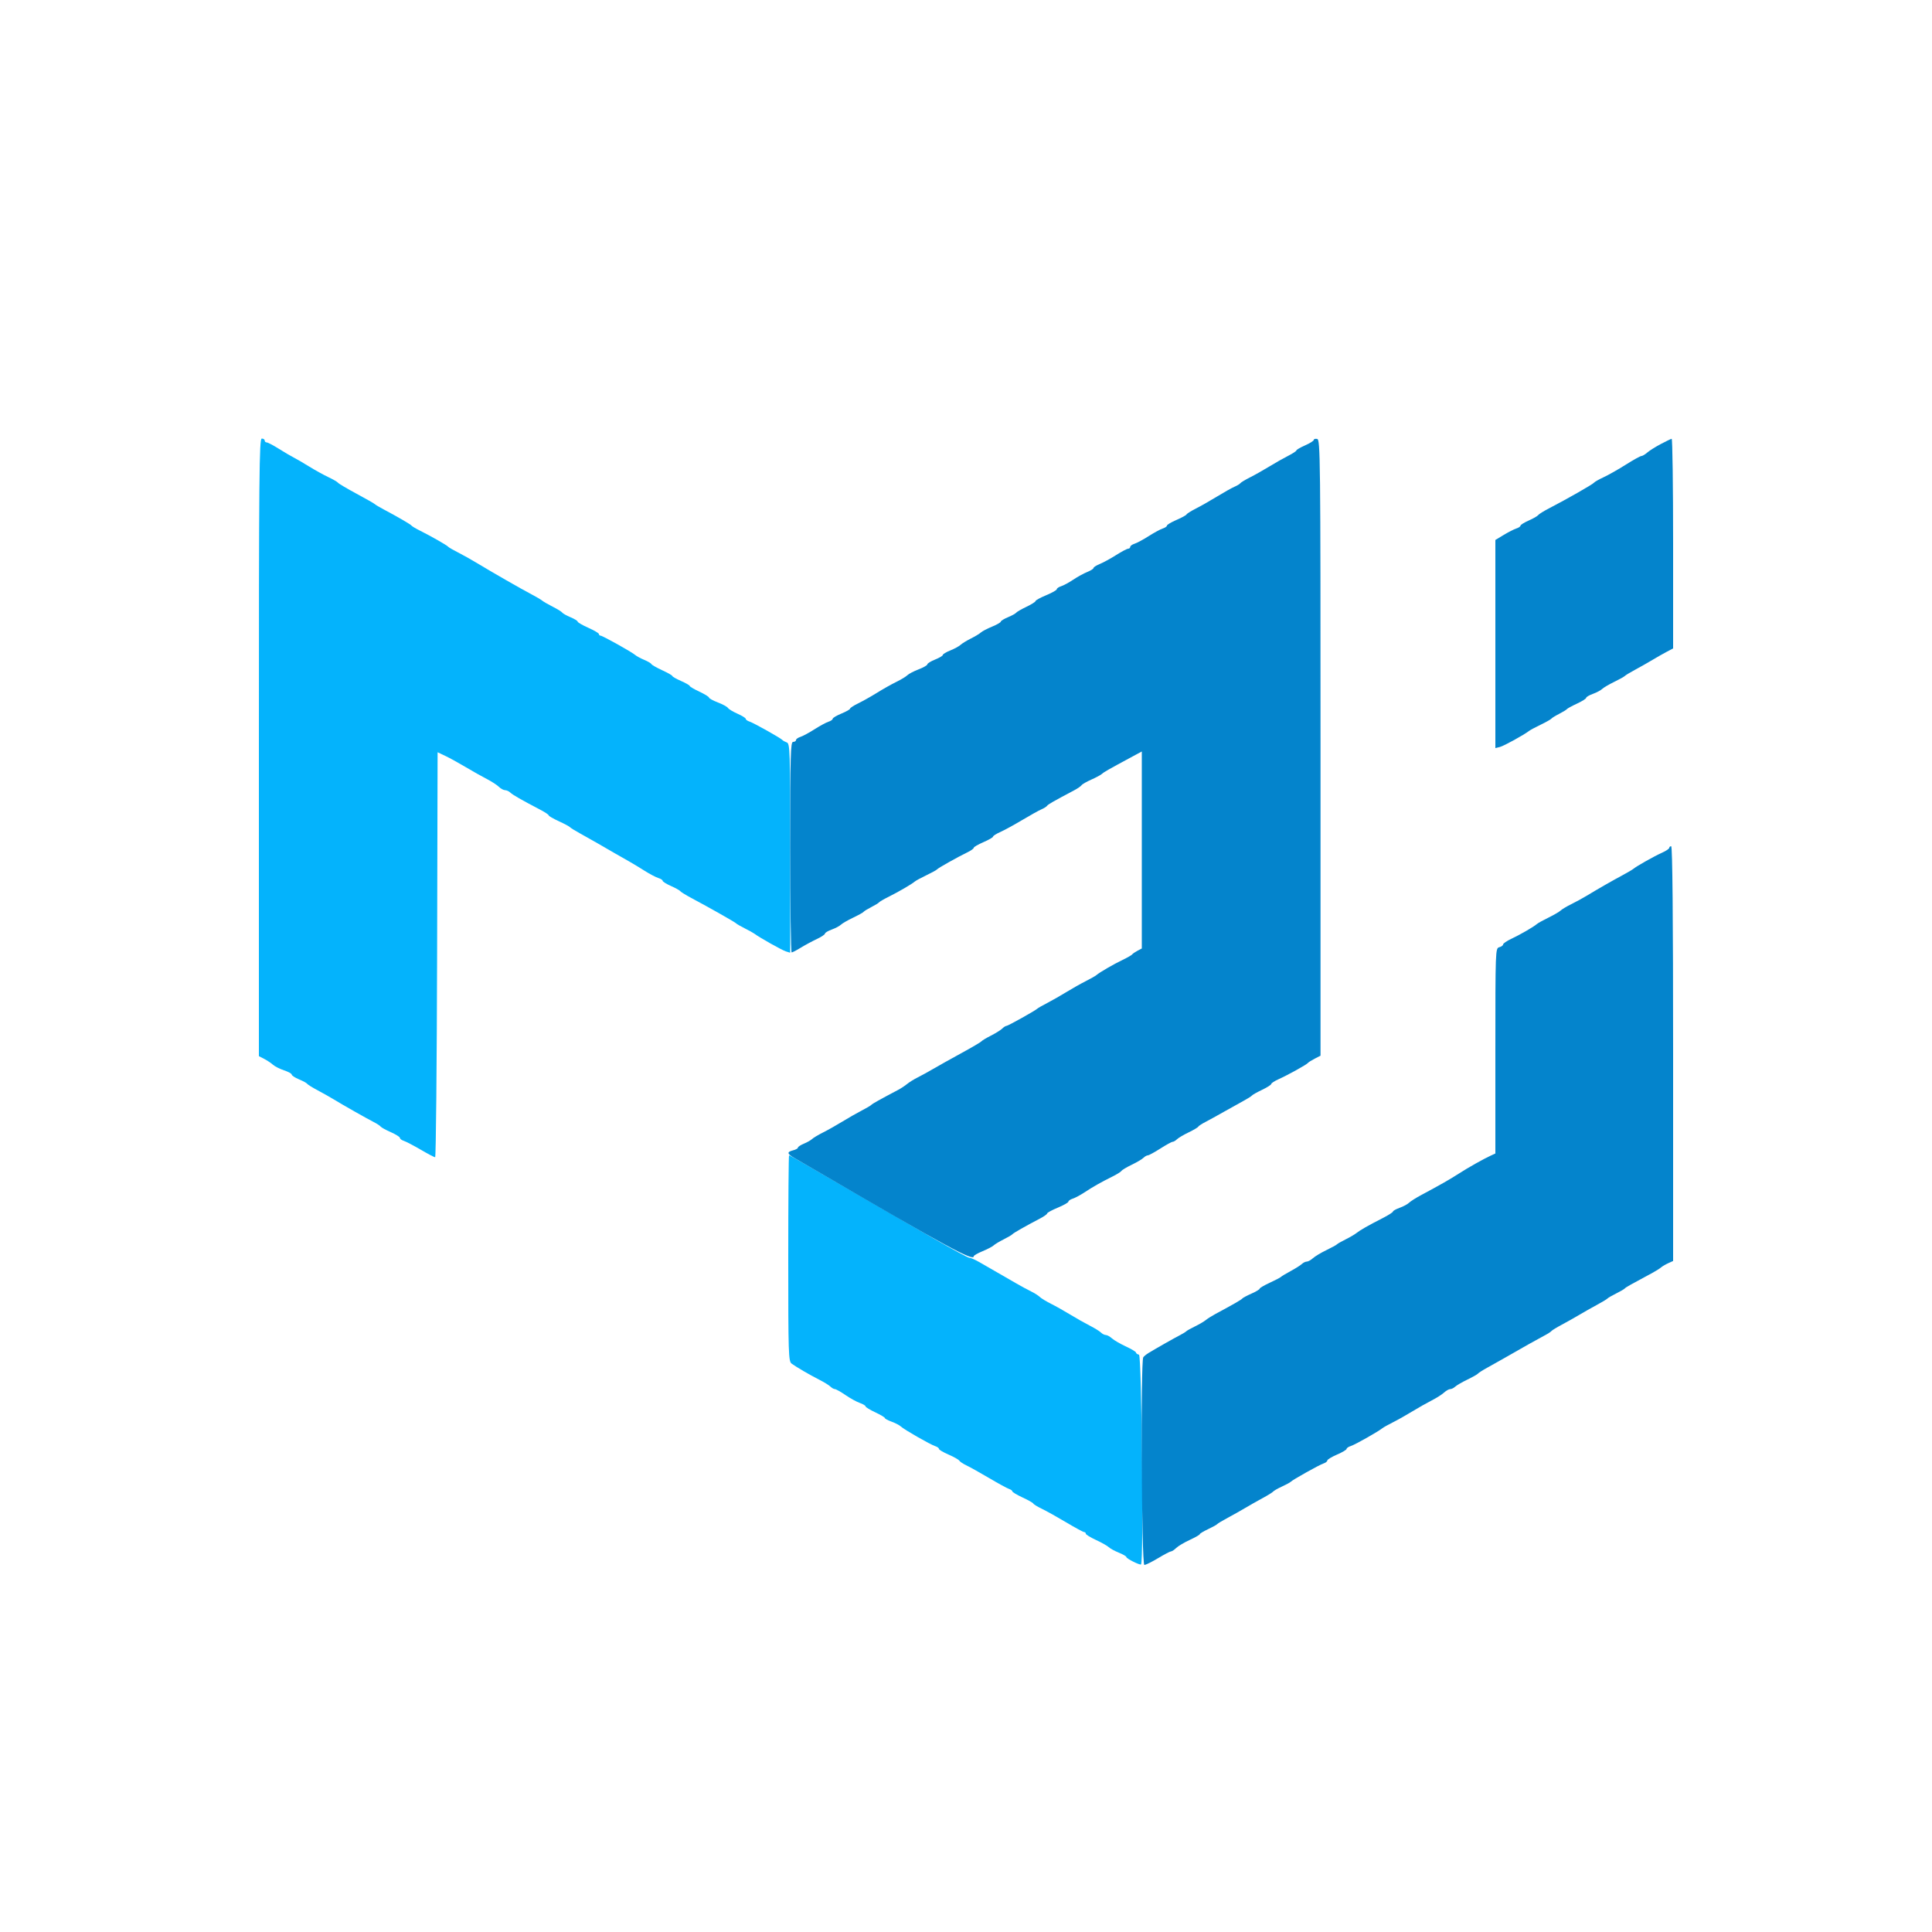
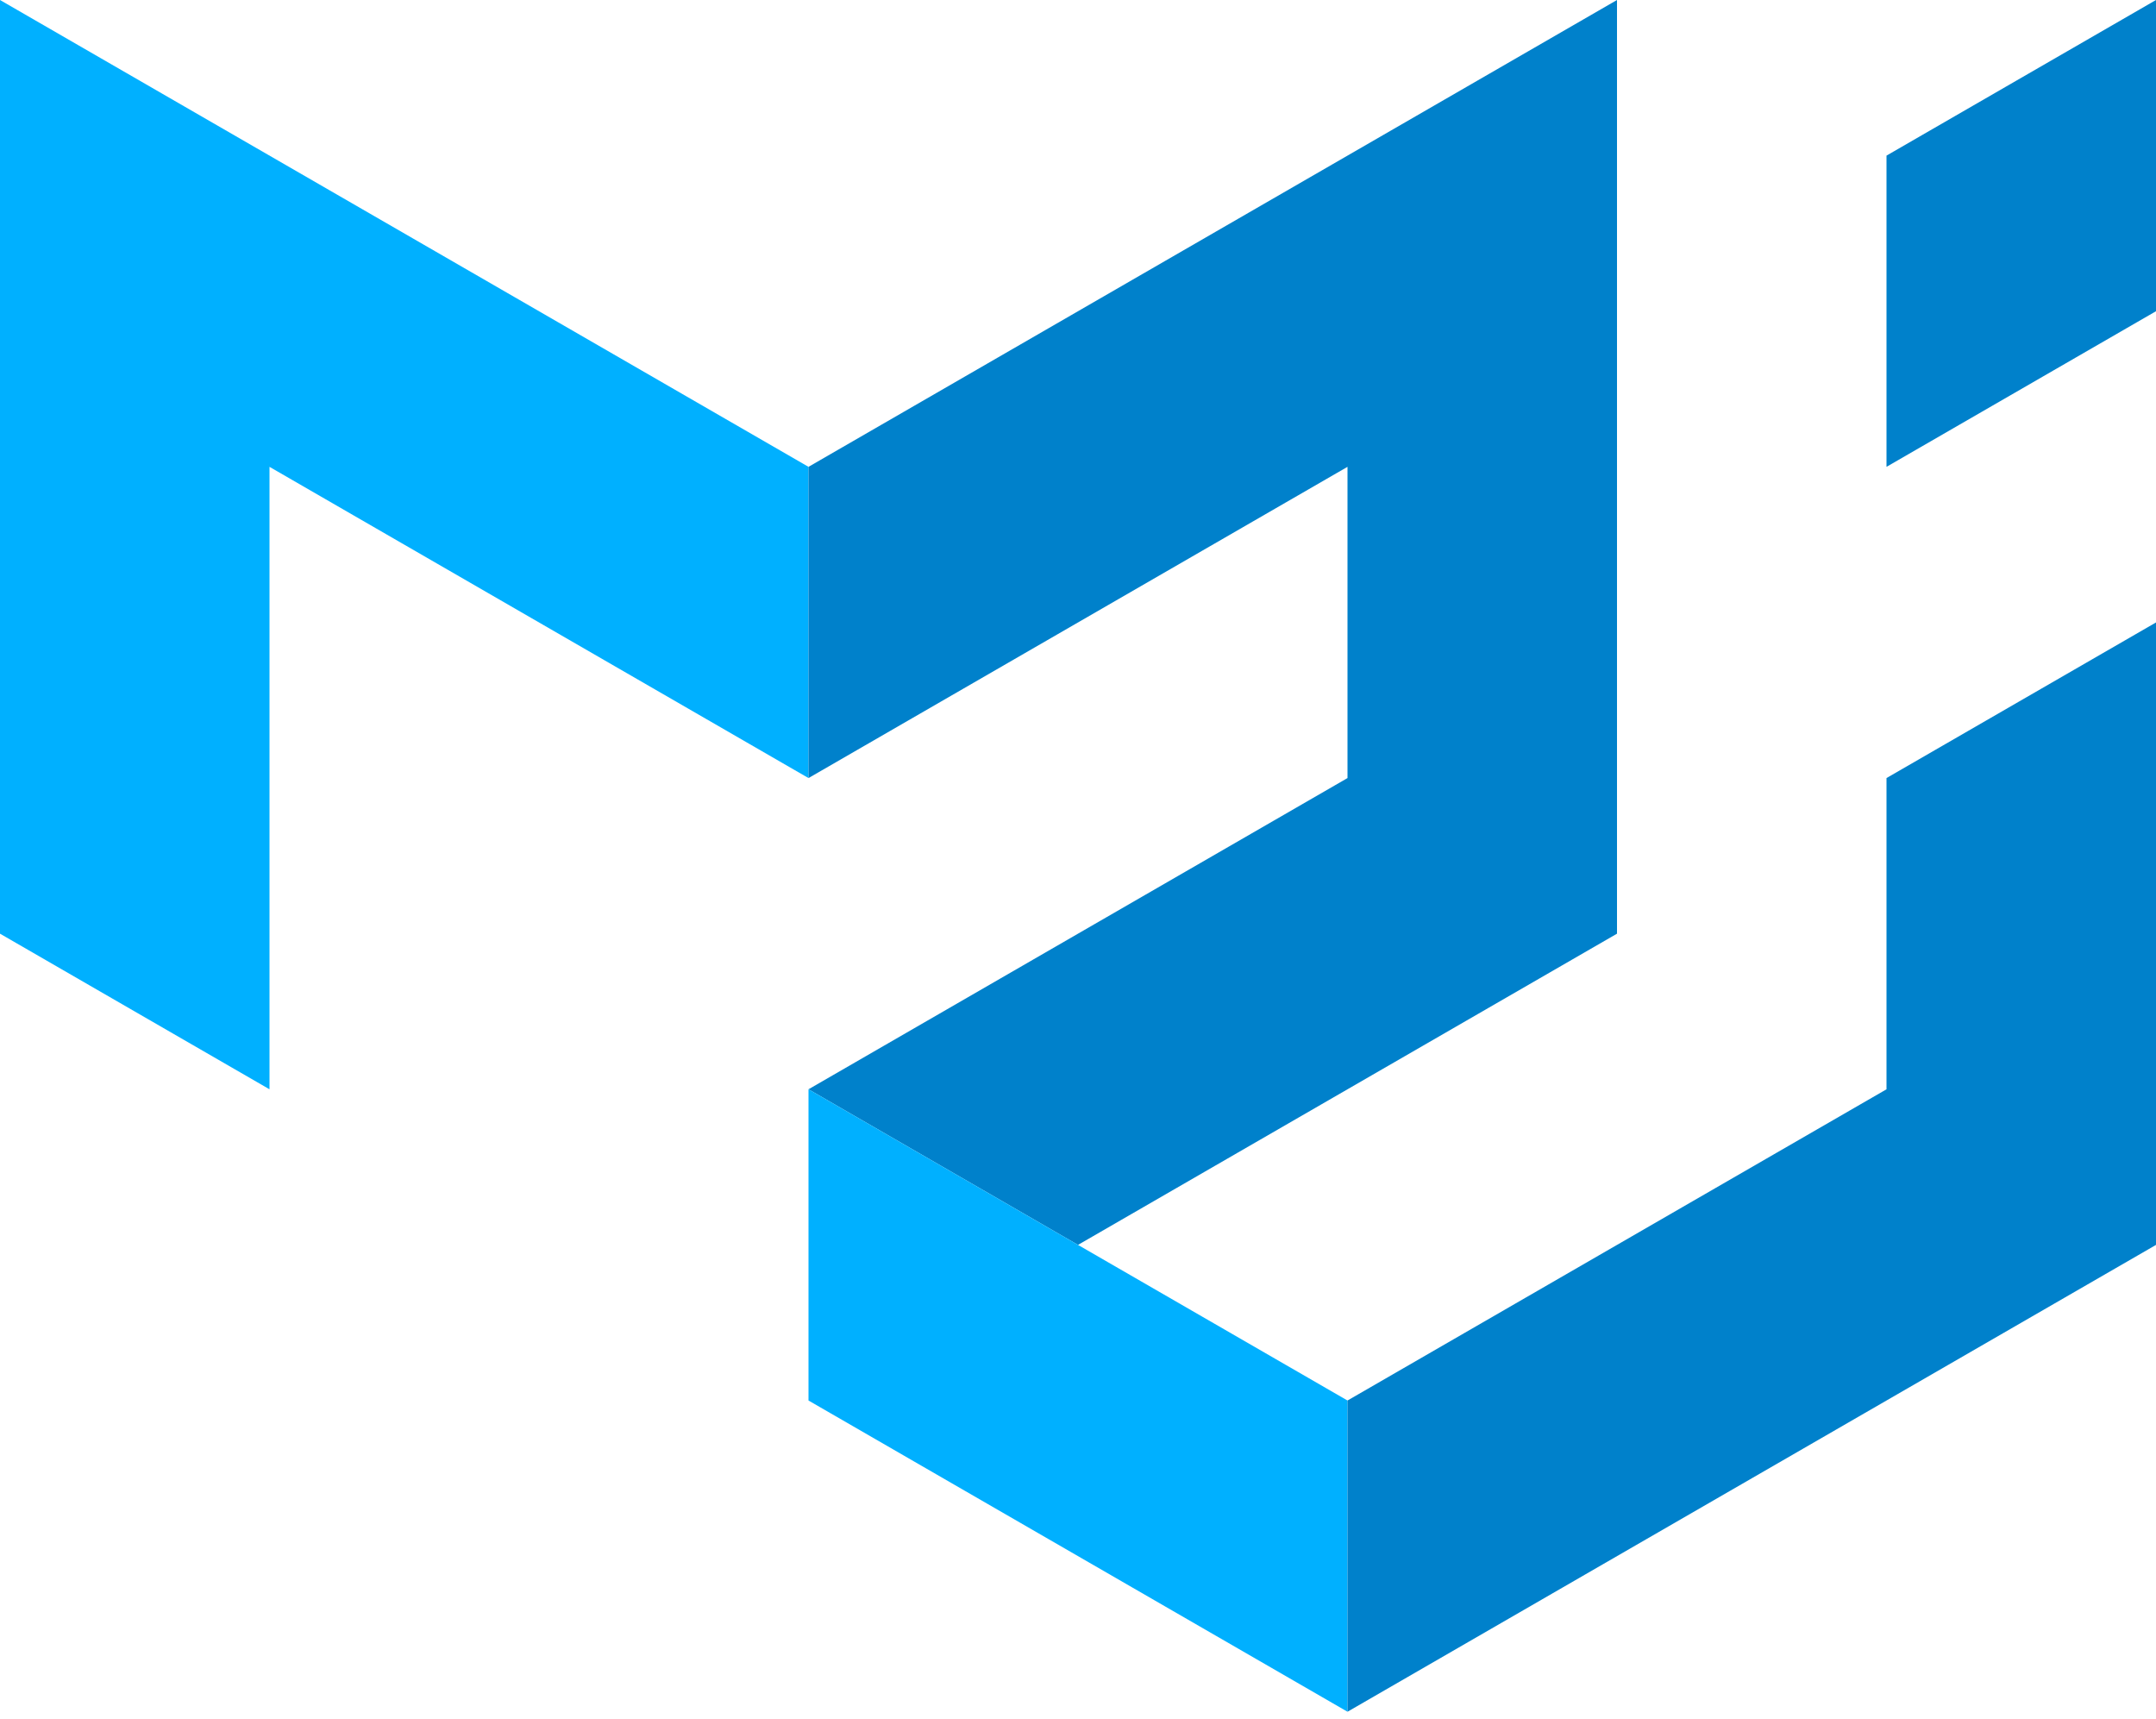
- <svg xmlns="http://www.w3.org/2000/svg" id="svg" version="1.1" width="400" height="400" viewBox="0, 0, 400,400">
-   <g id="svgg">
-     <path id="path0" d="M53.600 154.732 L 53.600 218.665 54.700 219.232 C 55.305 219.545,56.120 220.088,56.510 220.439 C 56.901 220.791,57.936 221.315,58.810 221.603 C 59.685 221.892,60.400 222.288,60.400 222.484 C 60.400 222.680,61.075 223.122,61.900 223.465 C 62.725 223.809,63.490 224.226,63.600 224.392 C 63.710 224.559,64.700 225.173,65.800 225.757 C 66.900 226.341,68.430 227.205,69.200 227.676 C 71.010 228.785,75.858 231.531,77.400 232.322 C 78.060 232.660,78.696 233.079,78.814 233.253 C 78.932 233.427,79.877 233.944,80.914 234.403 C 81.951 234.862,82.800 235.397,82.800 235.592 C 82.800 235.787,83.162 236.061,83.604 236.201 C 84.046 236.342,85.618 237.164,87.098 238.028 C 88.577 238.893,89.924 239.600,90.092 239.600 C 90.259 239.600,90.442 220.733,90.498 197.674 L 90.600 155.748 92.200 156.504 C 93.080 156.920,94.970 157.959,96.400 158.812 C 97.830 159.665,99.803 160.776,100.784 161.282 C 101.765 161.787,102.890 162.515,103.284 162.900 C 103.678 163.285,104.257 163.600,104.571 163.600 C 104.886 163.600,105.381 163.828,105.671 164.108 C 106.167 164.584,107.897 165.573,111.900 167.669 C 112.835 168.159,113.600 168.673,113.600 168.811 C 113.600 168.950,114.545 169.497,115.700 170.027 C 116.855 170.558,117.890 171.110,118.000 171.255 C 118.110 171.400,119.100 172.011,120.200 172.613 C 121.300 173.215,122.920 174.128,123.800 174.642 C 125.785 175.802,128.911 177.598,130.376 178.420 C 130.984 178.761,132.363 179.597,133.441 180.277 C 134.518 180.958,135.805 181.636,136.300 181.784 C 136.795 181.933,137.200 182.194,137.200 182.366 C 137.200 182.538,137.965 183.016,138.900 183.428 C 139.835 183.841,140.702 184.320,140.826 184.493 C 140.951 184.667,141.976 185.302,143.105 185.905 C 146.938 187.950,152.199 190.930,152.400 191.169 C 152.510 191.300,153.315 191.766,154.189 192.204 C 155.063 192.642,155.963 193.141,156.189 193.313 C 157.210 194.090,161.890 196.721,162.700 196.973 L 163.600 197.254 163.600 175.614 C 163.600 155.370,163.555 153.958,162.900 153.717 C 162.515 153.575,162.110 153.351,162.000 153.220 C 161.672 152.828,156.037 149.666,155.186 149.396 C 154.754 149.258,154.400 149.006,154.400 148.834 C 154.400 148.662,153.635 148.184,152.700 147.772 C 151.765 147.360,150.871 146.819,150.713 146.571 C 150.556 146.322,149.611 145.807,148.613 145.426 C 147.616 145.045,146.800 144.599,146.800 144.435 C 146.800 144.271,145.900 143.715,144.800 143.200 C 143.700 142.685,142.800 142.154,142.800 142.021 C 142.800 141.888,141.992 141.424,141.004 140.990 C 140.016 140.555,139.206 140.096,139.204 139.968 C 139.202 139.841,138.255 139.301,137.100 138.768 C 135.945 138.236,134.939 137.661,134.863 137.490 C 134.788 137.320,134.117 136.925,133.372 136.614 C 132.627 136.303,131.789 135.849,131.509 135.606 C 130.790 134.981,124.732 131.600,124.332 131.600 C 124.149 131.600,124.000 131.454,124.000 131.276 C 124.000 131.098,123.012 130.513,121.804 129.976 C 120.596 129.439,119.606 128.867,119.604 128.705 C 119.602 128.543,118.931 128.131,118.114 127.790 C 117.297 127.448,116.532 127.020,116.414 126.838 C 116.296 126.656,115.410 126.107,114.444 125.617 C 113.478 125.127,112.488 124.556,112.244 124.347 C 112.000 124.139,111.038 123.570,110.107 123.084 C 108.061 122.016,101.832 118.447,98.800 116.606 C 97.590 115.871,95.790 114.862,94.800 114.363 C 93.810 113.863,92.910 113.342,92.800 113.204 C 92.560 112.902,89.224 110.996,87.000 109.890 C 86.120 109.453,85.310 108.973,85.200 108.824 C 85.000 108.553,82.422 107.053,79.400 105.449 C 78.520 104.982,77.710 104.498,77.600 104.374 C 77.490 104.250,75.780 103.275,73.800 102.208 C 71.820 101.142,70.104 100.125,69.986 99.950 C 69.868 99.775,68.968 99.252,67.986 98.788 C 67.004 98.324,65.210 97.333,64.000 96.585 C 62.790 95.838,61.350 94.999,60.800 94.722 C 60.250 94.445,58.864 93.629,57.719 92.909 C 56.575 92.189,55.450 91.600,55.219 91.600 C 54.989 91.600,54.800 91.420,54.800 91.200 C 54.800 90.980,54.530 90.800,54.200 90.800 C 53.669 90.800,53.600 98.170,53.600 154.732 M163.200 260.512 C 163.200 280.350,163.248 281.858,163.900 282.327 C 164.966 283.095,167.594 284.624,169.600 285.644 C 170.590 286.147,171.638 286.793,171.929 287.079 C 172.219 287.366,172.637 287.600,172.857 287.600 C 173.076 287.600,174.055 288.150,175.033 288.822 C 176.010 289.495,177.347 290.232,178.005 290.462 C 178.662 290.691,179.200 291.010,179.200 291.171 C 179.200 291.332,180.100 291.885,181.200 292.400 C 182.300 292.915,183.200 293.450,183.200 293.588 C 183.200 293.726,183.828 294.066,184.596 294.344 C 185.363 294.622,186.218 295.065,186.496 295.330 C 187.163 295.967,192.614 299.087,193.614 299.404 C 194.046 299.542,194.400 299.800,194.400 299.978 C 194.400 300.156,195.290 300.684,196.377 301.152 C 197.465 301.620,198.467 302.185,198.605 302.407 C 198.742 302.630,199.427 303.083,200.127 303.414 C 200.827 303.746,202.930 304.920,204.800 306.025 C 206.670 307.129,208.515 308.137,208.900 308.263 C 209.285 308.390,209.600 308.622,209.600 308.778 C 209.600 308.935,210.545 309.499,211.700 310.032 C 212.855 310.564,213.859 311.133,213.932 311.295 C 214.004 311.458,214.814 311.952,215.732 312.393 C 216.649 312.835,218.911 314.097,220.759 315.198 C 222.606 316.299,224.271 317.200,224.459 317.200 C 224.646 317.200,224.800 317.349,224.800 317.532 C 224.800 317.714,225.745 318.298,226.900 318.830 C 228.055 319.362,229.249 320.034,229.553 320.323 C 229.857 320.612,230.802 321.127,231.653 321.468 C 232.504 321.808,233.200 322.214,233.200 322.369 C 233.200 322.695,236.026 324.107,236.243 323.891 C 236.801 323.332,236.380 280.589,235.816 280.471 C 235.477 280.400,235.200 280.205,235.200 280.039 C 235.200 279.873,234.255 279.301,233.100 278.768 C 231.945 278.236,230.651 277.485,230.225 277.100 C 229.798 276.715,229.226 276.400,228.953 276.400 C 228.680 276.400,228.219 276.166,227.929 275.879 C 227.638 275.593,226.590 274.947,225.600 274.444 C 224.610 273.942,222.810 272.924,221.600 272.183 C 220.390 271.442,218.590 270.430,217.600 269.934 C 216.610 269.438,215.557 268.795,215.260 268.505 C 214.963 268.215,214.153 267.703,213.460 267.367 C 212.767 267.032,211.365 266.272,210.345 265.678 C 209.325 265.085,207.525 264.047,206.345 263.371 C 205.165 262.695,203.520 261.750,202.688 261.271 C 201.856 260.792,200.954 260.400,200.682 260.400 C 200.411 260.400,197.041 258.580,193.194 256.355 C 189.347 254.131,182.690 250.284,178.400 247.806 C 174.110 245.328,169.011 242.378,167.068 241.250 C 165.126 240.123,163.461 239.200,163.368 239.200 C 163.276 239.200,163.200 248.790,163.200 260.512 " stroke="none" fill="#04b3fc" fill-rule="evenodd" />
-     <path id="path1" d="M272.000 91.081 C 272.000 91.268,271.192 91.776,270.204 92.210 C 269.216 92.645,268.406 93.115,268.404 93.256 C 268.402 93.397,267.635 93.900,266.700 94.374 C 265.765 94.848,264.010 95.842,262.800 96.583 C 261.590 97.324,259.790 98.338,258.800 98.837 C 257.810 99.337,256.906 99.881,256.792 100.047 C 256.677 100.214,256.137 100.540,255.592 100.773 C 255.046 101.005,253.430 101.912,252.000 102.787 C 250.570 103.662,248.590 104.788,247.600 105.289 C 246.610 105.790,245.739 106.337,245.665 106.504 C 245.591 106.671,244.646 107.188,243.565 107.653 C 242.484 108.118,241.600 108.644,241.600 108.822 C 241.600 109.000,241.209 109.270,240.732 109.422 C 240.254 109.573,238.949 110.280,237.832 110.993 C 236.714 111.706,235.395 112.416,234.900 112.571 C 234.405 112.727,234.000 113.022,234.000 113.227 C 234.000 113.432,233.811 113.600,233.581 113.600 C 233.350 113.600,232.225 114.194,231.081 114.920 C 229.936 115.645,228.415 116.477,227.700 116.768 C 226.985 117.059,226.400 117.433,226.400 117.600 C 226.400 117.767,225.815 118.137,225.100 118.424 C 224.385 118.710,223.080 119.427,222.200 120.017 C 221.320 120.607,220.195 121.217,219.700 121.372 C 219.205 121.527,218.800 121.805,218.800 121.989 C 218.800 122.173,217.810 122.734,216.600 123.235 C 215.390 123.737,214.400 124.278,214.400 124.438 C 214.400 124.598,213.545 125.137,212.500 125.637 C 211.455 126.136,210.504 126.685,210.386 126.857 C 210.268 127.029,209.503 127.448,208.686 127.790 C 207.869 128.131,207.199 128.543,207.199 128.705 C 207.198 128.867,206.379 129.336,205.380 129.747 C 204.380 130.158,203.346 130.699,203.081 130.948 C 202.817 131.198,201.883 131.761,201.006 132.201 C 200.129 132.640,199.161 133.236,198.853 133.524 C 198.546 133.813,197.598 134.327,196.747 134.668 C 195.896 135.008,195.200 135.428,195.200 135.600 C 195.200 135.772,194.480 136.201,193.600 136.553 C 192.720 136.905,192.000 137.351,192.000 137.542 C 192.000 137.734,191.187 138.202,190.193 138.582 C 189.199 138.961,188.151 139.507,187.864 139.794 C 187.577 140.081,186.545 140.705,185.571 141.180 C 184.597 141.656,182.810 142.662,181.600 143.417 C 180.390 144.171,178.635 145.159,177.700 145.613 C 176.765 146.066,175.999 146.564,175.999 146.719 C 175.998 146.873,175.188 147.333,174.199 147.740 C 173.209 148.146,172.400 148.629,172.400 148.813 C 172.400 148.996,172.009 149.270,171.532 149.422 C 171.054 149.573,169.749 150.280,168.632 150.993 C 167.514 151.706,166.195 152.416,165.700 152.571 C 165.205 152.727,164.800 153.022,164.800 153.227 C 164.800 153.432,164.530 153.600,164.200 153.600 C 163.674 153.600,163.600 156.289,163.600 175.400 C 163.600 187.390,163.735 197.197,163.900 197.193 C 164.065 197.190,164.920 196.745,165.800 196.205 C 166.680 195.665,168.165 194.864,169.100 194.426 C 170.035 193.987,170.800 193.478,170.800 193.295 C 170.800 193.111,171.428 192.734,172.196 192.456 C 172.963 192.178,173.818 191.728,174.096 191.455 C 174.373 191.182,175.500 190.530,176.600 190.007 C 177.700 189.483,178.690 188.933,178.800 188.783 C 178.910 188.634,179.630 188.191,180.400 187.800 C 181.170 187.409,181.890 186.968,182.000 186.822 C 182.110 186.675,183.010 186.152,184.000 185.659 C 186.037 184.645,188.801 183.033,189.400 182.512 C 189.620 182.320,190.700 181.734,191.800 181.209 C 192.900 180.684,193.890 180.140,194.000 180.000 C 194.223 179.715,198.290 177.430,200.300 176.460 C 201.015 176.116,201.600 175.696,201.600 175.528 C 201.600 175.360,202.500 174.835,203.600 174.362 C 204.700 173.889,205.600 173.371,205.600 173.211 C 205.600 173.052,206.275 172.623,207.100 172.258 C 207.925 171.893,209.950 170.787,211.600 169.800 C 213.250 168.813,215.046 167.814,215.592 167.578 C 216.137 167.343,216.677 167.005,216.792 166.827 C 216.976 166.542,218.035 165.937,222.483 163.576 C 223.130 163.233,223.781 162.778,223.929 162.565 C 224.078 162.352,224.991 161.829,225.959 161.402 C 226.926 160.975,227.918 160.440,228.164 160.213 C 228.579 159.829,229.468 159.324,234.500 156.611 L 236.400 155.587 236.400 175.979 L 236.400 196.372 235.500 196.846 C 235.005 197.106,234.510 197.447,234.400 197.603 C 234.290 197.759,233.390 198.275,232.400 198.750 C 230.509 199.657,227.679 201.299,227.000 201.884 C 226.780 202.074,225.790 202.635,224.800 203.132 C 223.810 203.629,222.010 204.644,220.800 205.387 C 219.590 206.131,217.790 207.157,216.800 207.669 C 215.810 208.181,214.910 208.694,214.800 208.809 C 214.432 209.195,208.699 212.400,208.376 212.400 C 208.200 212.400,207.808 212.649,207.503 212.954 C 207.199 213.258,206.151 213.912,205.175 214.407 C 204.199 214.902,203.310 215.436,203.200 215.594 C 203.090 215.751,201.219 216.852,199.043 218.040 C 196.867 219.228,194.257 220.688,193.243 221.283 C 192.229 221.879,190.770 222.682,190.000 223.067 C 189.230 223.452,188.240 224.066,187.800 224.432 C 187.360 224.797,186.529 225.345,185.954 225.648 C 182.192 227.632,180.575 228.536,180.400 228.753 C 180.290 228.889,179.390 229.419,178.400 229.931 C 177.410 230.443,175.610 231.469,174.400 232.213 C 173.190 232.956,171.390 233.970,170.400 234.466 C 169.410 234.962,168.390 235.571,168.134 235.821 C 167.878 236.071,167.113 236.505,166.434 236.786 C 165.755 237.067,165.200 237.436,165.200 237.605 C 165.200 237.775,164.750 238.026,164.200 238.164 C 162.868 238.498,162.939 238.879,164.500 239.770 C 165.215 240.179,167.420 241.458,169.400 242.613 C 196.105 258.196,201.596 261.178,201.601 260.100 C 201.602 259.935,202.421 259.464,203.420 259.053 C 204.420 258.642,205.454 258.101,205.719 257.852 C 205.983 257.602,206.920 257.039,207.800 256.599 C 208.680 256.160,209.490 255.683,209.600 255.541 C 209.797 255.286,212.362 253.826,215.300 252.297 C 216.125 251.868,216.800 251.388,216.800 251.232 C 216.800 251.075,217.790 250.537,219.000 250.035 C 220.210 249.534,221.200 248.973,221.200 248.789 C 221.200 248.605,221.603 248.326,222.095 248.170 C 222.587 248.014,223.660 247.442,224.480 246.900 C 226.253 245.727,227.993 244.740,230.283 243.609 C 231.209 243.151,232.065 242.618,232.186 242.423 C 232.306 242.229,233.258 241.658,234.302 241.155 C 235.346 240.653,236.438 240.007,236.729 239.721 C 237.019 239.434,237.433 239.200,237.648 239.200 C 237.863 239.200,239.023 238.570,240.227 237.800 C 241.431 237.030,242.579 236.400,242.779 236.400 C 242.979 236.400,243.381 236.166,243.671 235.879 C 243.962 235.593,245.043 234.952,246.074 234.456 C 247.105 233.960,248.005 233.429,248.074 233.277 C 248.143 233.125,248.830 232.674,249.600 232.276 C 250.370 231.877,252.080 230.935,253.400 230.183 C 254.720 229.430,256.520 228.427,257.400 227.953 C 258.280 227.480,259.090 226.969,259.200 226.819 C 259.310 226.668,260.255 226.136,261.300 225.637 C 262.345 225.137,263.200 224.592,263.200 224.425 C 263.200 224.258,263.875 223.817,264.700 223.446 C 266.638 222.573,270.532 220.416,270.796 220.069 C 270.908 219.921,271.540 219.523,272.200 219.185 L 273.400 218.569 273.400 154.790 C 273.400 94.366,273.363 91.004,272.700 90.876 C 272.315 90.802,272.000 90.894,272.000 91.081 M343.817 91.948 C 342.727 92.526,341.478 93.315,341.042 93.700 C 340.606 94.085,340.058 94.408,339.825 94.417 C 339.591 94.426,338.140 95.231,336.600 96.205 C 335.060 97.180,332.996 98.349,332.014 98.804 C 331.032 99.259,330.132 99.771,330.014 99.942 C 329.794 100.260,324.311 103.388,320.732 105.236 C 319.629 105.805,318.608 106.440,318.463 106.647 C 318.318 106.853,317.435 107.359,316.500 107.772 C 315.565 108.184,314.800 108.662,314.800 108.834 C 314.800 109.006,314.413 109.269,313.940 109.419 C 313.467 109.569,312.297 110.165,311.340 110.743 L 309.600 111.794 309.600 133.340 L 309.600 154.887 310.539 154.651 C 311.368 154.443,315.532 152.150,316.600 151.313 C 316.820 151.141,317.900 150.564,319.000 150.032 C 320.100 149.500,321.090 148.940,321.200 148.788 C 321.310 148.636,322.030 148.191,322.800 147.800 C 323.570 147.409,324.290 146.968,324.400 146.822 C 324.510 146.675,325.455 146.160,326.500 145.676 C 327.545 145.192,328.400 144.653,328.400 144.478 C 328.400 144.304,329.028 143.934,329.796 143.656 C 330.563 143.378,331.418 142.926,331.696 142.651 C 331.973 142.376,333.100 141.712,334.200 141.176 C 335.300 140.640,336.290 140.089,336.400 139.953 C 336.510 139.816,337.500 139.220,338.600 138.627 C 339.700 138.033,341.320 137.114,342.200 136.582 C 343.080 136.051,344.385 135.310,345.100 134.934 L 346.400 134.252 346.400 112.526 C 346.400 100.577,346.265 90.821,346.100 90.848 C 345.935 90.874,344.908 91.369,343.817 91.948 M345.600 175.539 C 345.600 175.726,344.925 176.180,344.100 176.548 C 342.517 177.254,338.877 179.302,338.200 179.866 C 337.980 180.050,336.962 180.650,335.938 181.200 C 333.724 182.389,330.809 184.058,328.600 185.402 C 327.720 185.937,326.243 186.746,325.318 187.198 C 324.392 187.651,323.402 188.242,323.118 188.511 C 322.833 188.780,321.700 189.440,320.600 189.978 C 319.500 190.516,318.420 191.114,318.200 191.308 C 317.541 191.889,314.715 193.523,312.900 194.374 C 311.965 194.813,311.200 195.337,311.200 195.539 C 311.200 195.741,310.840 196.001,310.400 196.116 C 309.613 196.322,309.600 196.662,309.600 217.572 L 309.600 238.820 308.700 239.231 C 307.187 239.923,303.898 241.775,302.000 243.004 C 300.234 244.147,298.154 245.332,294.228 247.432 C 293.144 248.012,292.017 248.726,291.724 249.019 C 291.431 249.312,290.563 249.778,289.796 250.056 C 289.028 250.334,288.400 250.683,288.400 250.834 C 288.400 250.984,287.455 251.590,286.300 252.181 C 283.177 253.780,281.623 254.663,280.872 255.266 C 280.503 255.564,279.480 256.164,278.600 256.600 C 277.720 257.036,276.910 257.499,276.800 257.628 C 276.690 257.758,275.700 258.300,274.600 258.832 C 273.500 259.364,272.251 260.115,271.825 260.500 C 271.398 260.885,270.826 261.200,270.553 261.200 C 270.280 261.200,269.819 261.425,269.529 261.700 C 269.238 261.975,268.190 262.637,267.200 263.170 C 266.210 263.704,265.310 264.246,265.200 264.374 C 265.090 264.503,264.055 265.042,262.900 265.573 C 261.745 266.103,260.800 266.659,260.800 266.808 C 260.800 266.957,260.035 267.416,259.100 267.828 C 258.165 268.241,257.310 268.699,257.200 268.848 C 257.018 269.094,255.295 270.085,251.652 272.039 C 250.911 272.437,250.011 273.005,249.652 273.301 C 249.294 273.597,248.280 274.191,247.400 274.620 C 246.520 275.049,245.710 275.504,245.600 275.631 C 245.490 275.759,244.860 276.142,244.200 276.483 C 243.010 277.097,239.339 279.181,237.800 280.115 C 237.360 280.382,236.868 280.780,236.706 281.000 C 236.129 281.785,236.343 324.000,236.924 324.000 C 237.211 324.000,238.493 323.370,239.772 322.600 C 241.051 321.830,242.255 321.200,242.448 321.200 C 242.642 321.200,243.119 320.885,243.509 320.500 C 243.898 320.115,245.158 319.364,246.309 318.832 C 247.459 318.299,248.402 317.759,248.405 317.632 C 248.407 317.504,249.172 317.043,250.105 316.606 C 251.037 316.169,251.890 315.698,252.000 315.559 C 252.110 315.419,253.100 314.825,254.200 314.238 C 255.300 313.651,256.920 312.739,257.800 312.212 C 258.680 311.684,260.300 310.767,261.400 310.173 C 262.500 309.580,263.490 308.965,263.600 308.807 C 263.710 308.648,264.520 308.186,265.400 307.780 C 266.280 307.374,267.090 306.938,267.200 306.811 C 267.540 306.419,273.183 303.259,274.014 302.996 C 274.446 302.858,274.800 302.583,274.800 302.384 C 274.800 302.185,275.700 301.635,276.800 301.162 C 277.900 300.689,278.800 300.156,278.800 299.978 C 278.800 299.800,279.205 299.528,279.700 299.373 C 280.552 299.108,285.343 296.399,286.200 295.699 C 286.420 295.519,287.410 294.965,288.400 294.468 C 289.390 293.971,291.190 292.958,292.400 292.217 C 293.610 291.476,295.410 290.457,296.400 289.953 C 297.390 289.449,298.549 288.714,298.975 288.318 C 299.402 287.923,299.974 287.600,300.247 287.600 C 300.520 287.600,300.981 287.375,301.271 287.100 C 301.562 286.825,302.700 286.164,303.800 285.632 C 304.900 285.100,305.890 284.539,306.000 284.386 C 306.110 284.233,306.983 283.678,307.940 283.154 C 308.897 282.629,310.462 281.750,311.418 281.200 C 315.034 279.118,318.643 277.089,319.800 276.487 C 320.460 276.144,321.090 275.737,321.200 275.584 C 321.310 275.430,322.300 274.825,323.400 274.238 C 324.500 273.651,326.120 272.739,327.000 272.212 C 327.880 271.684,329.500 270.767,330.600 270.173 C 331.700 269.580,332.690 268.984,332.800 268.848 C 332.910 268.711,333.720 268.242,334.600 267.804 C 335.480 267.366,336.290 266.895,336.400 266.756 C 336.578 266.532,337.609 265.951,342.136 263.521 C 342.831 263.148,343.618 262.652,343.885 262.420 C 344.152 262.187,344.827 261.788,345.385 261.534 L 346.400 261.072 346.400 218.136 C 346.400 189.779,346.264 175.200,346.000 175.200 C 345.780 175.200,345.600 175.353,345.600 175.539 " stroke="none" fill="#0484cc" fill-rule="evenodd" />
+ <svg xmlns="http://www.w3.org/2000/svg" width="256px" height="204px" viewBox="0 0 256 204" version="1.1" preserveAspectRatio="xMidYMid">
+   <g>
+     <polygon fill="#00B0FF" points="0 110.848 0 0 96 55.424 96 92.373 32 55.424 32 129.323" />
+     <polygon fill="#0081CB" points="96 55.424 192 0 192 110.848 128 147.797 96 129.323 160 92.373 160 55.424 96 92.373" />
+     <polygon fill="#00B0FF" points="96 129.323 96 166.272 160 203.221 160 166.272" />
+     <path d="M160,203.221 L256,147.797 L256,73.899 L224,92.373 L224,129.323 L160,166.272 L160,203.221 Z M224,55.424 L224,18.475 L256,5.68434189e-14 L256,36.949 L224,55.424 Z" fill="#0081CB" />
  </g>
</svg>
